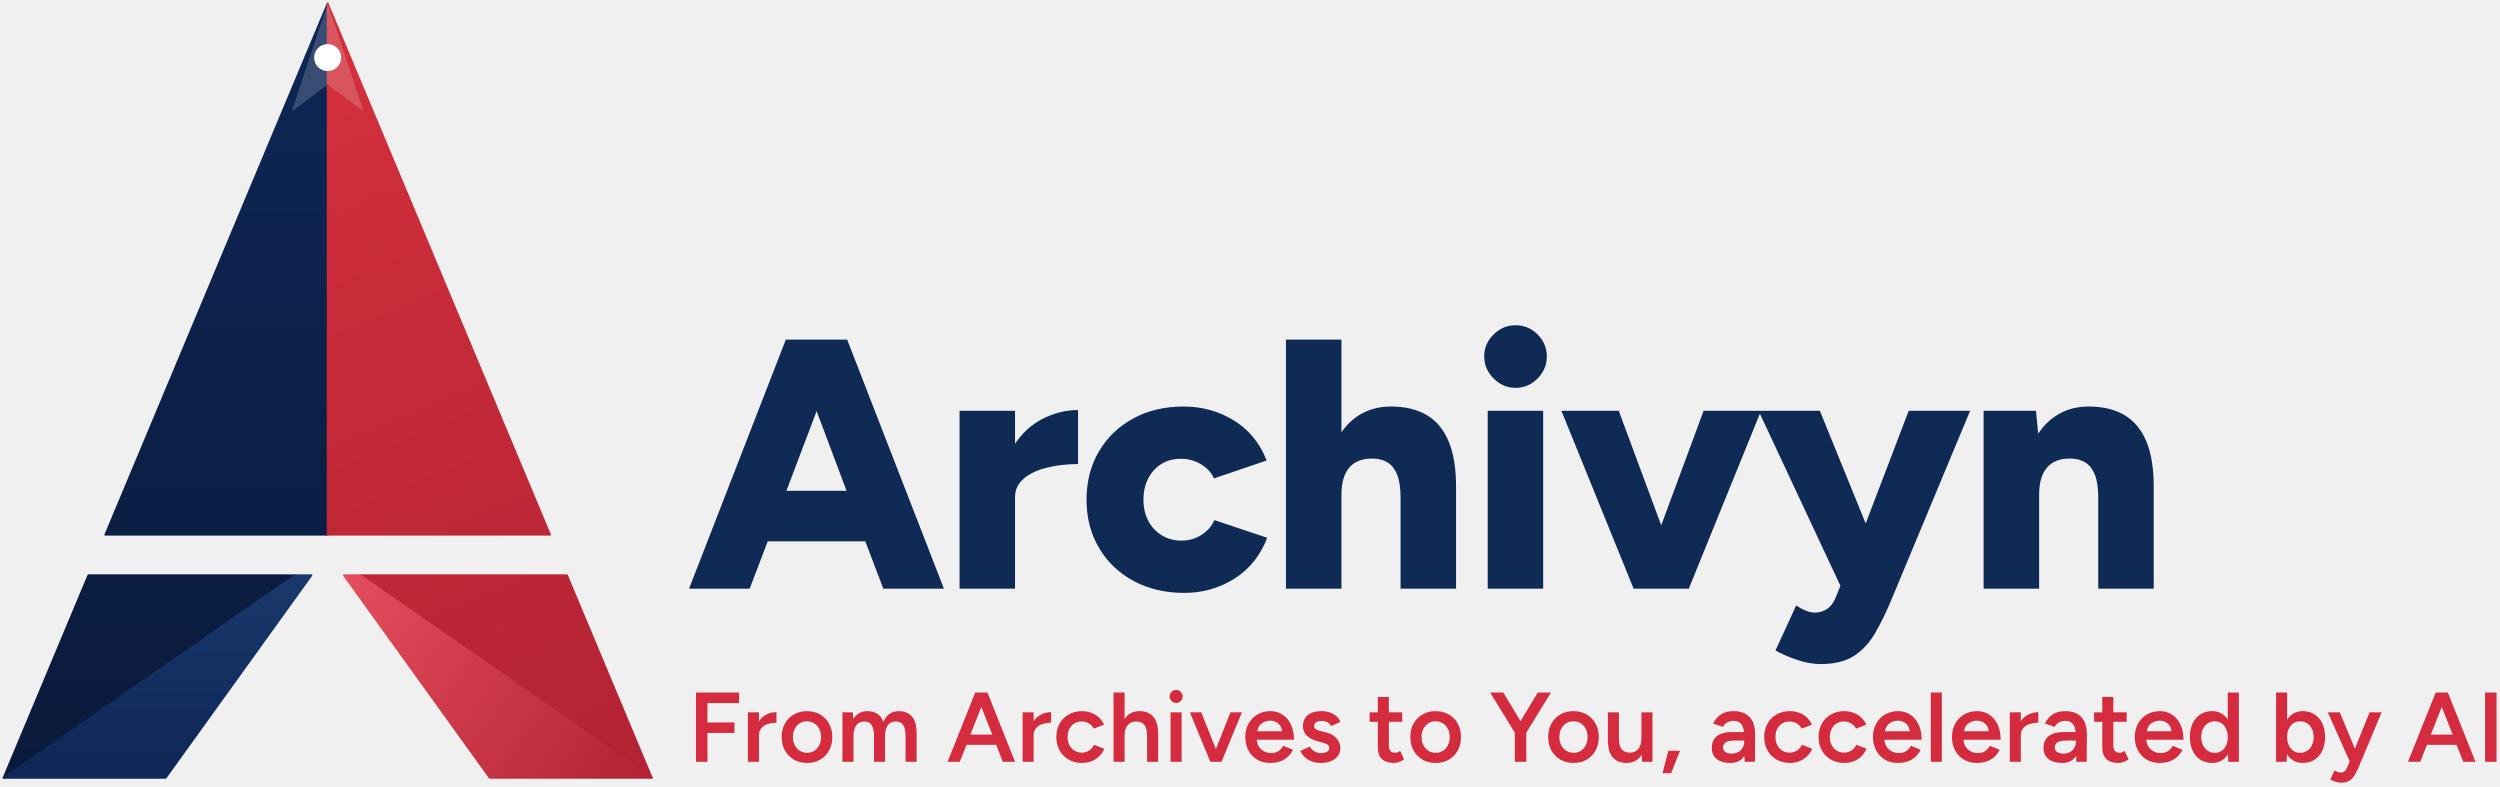
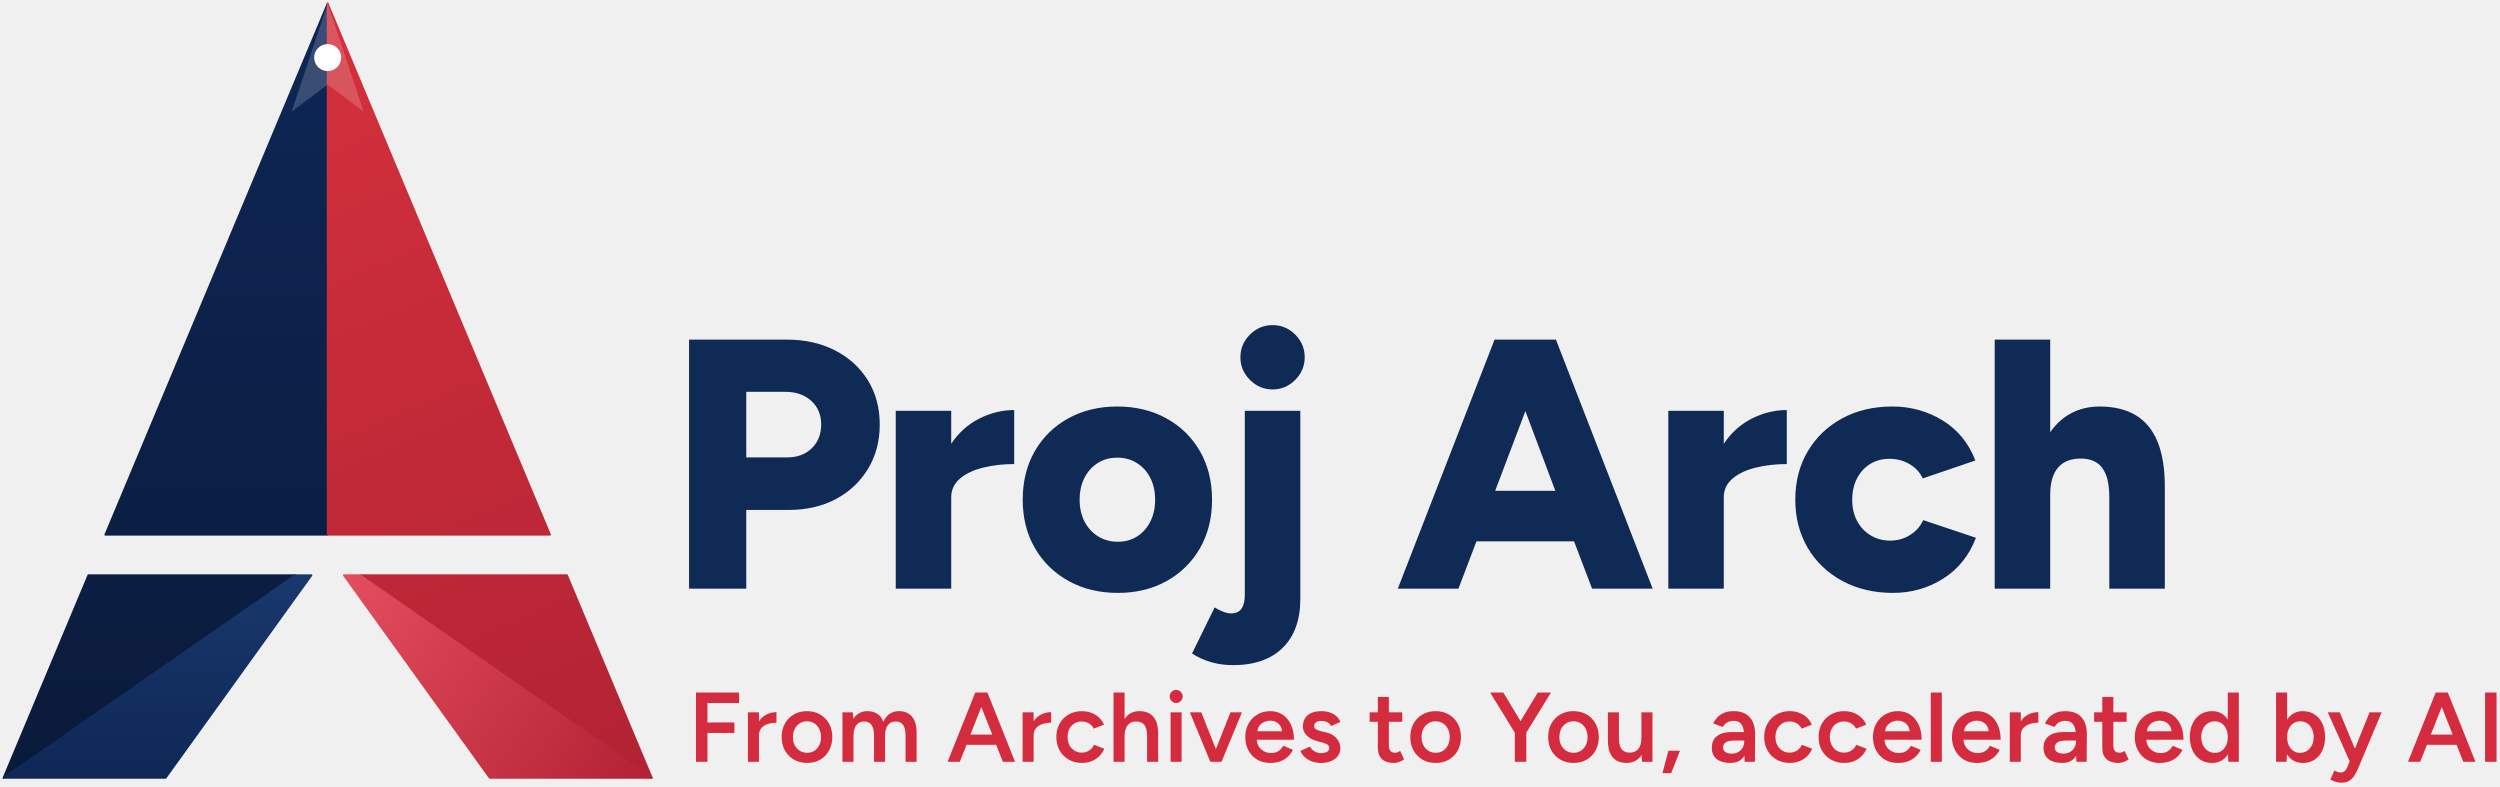
- <svg xmlns="http://www.w3.org/2000/svg" viewBox="-1 -1 722 227.05" width="722" height="227.05" role="img" aria-label="Archivyn: From Archives to You, accelerated by AI">
+ <svg xmlns="http://www.w3.org/2000/svg" viewBox="-1 -1 722 227.05" width="722" height="227.05" role="img" aria-label="Proj Arch: From Archives to You, accelerated by AI">
  <defs>
    <linearGradient id="arv-m-left" gradientUnits="userSpaceOnUse" x1="80" y1="8" x2="80" y2="180">
      <stop offset="0" stop-color="#0E2756" />
      <stop offset="1" stop-color="#0A1A3A" />
    </linearGradient>
    <linearGradient id="arv-m-right" gradientUnits="userSpaceOnUse" x1="80" y1="8" x2="152" y2="180">
      <stop offset="0" stop-color="#D4313C" />
      <stop offset="1" stop-color="#B22234" />
    </linearGradient>
    <linearGradient id="arv-m-foot-left" gradientUnits="userSpaceOnUse" x1="8" y1="130" x2="8" y2="180">
      <stop offset="0" stop-color="#1A3A6E" />
      <stop offset="1" stop-color="#0E2756" />
    </linearGradient>
    <linearGradient id="arv-m-foot-right" gradientUnits="userSpaceOnUse" x1="80" y1="130" x2="152" y2="180">
      <stop offset="0" stop-color="#E85060" />
      <stop offset="1" stop-color="#B22234" />
    </linearGradient>
  </defs>
  <g transform="translate(-10.37 -10.37) scale(1.3)">
    <path fill="url(#arv-m-left)" stroke="url(#arv-m-left)" stroke-width=".4" stroke-linejoin="round" d="M80 126 L80 8 L30.6 126 Z" />
    <path fill="url(#arv-m-left)" stroke="url(#arv-m-left)" stroke-width=".4" stroke-linejoin="round" d="M26.84 135 L8 180 L72.8 135 Z" />
    <path fill="url(#arv-m-right)" stroke="url(#arv-m-right)" stroke-width=".4" stroke-linejoin="round" d="M80 126 L80 8 L129.4 126 Z" />
    <path fill="url(#arv-m-right)" stroke="url(#arv-m-right)" stroke-width=".4" stroke-linejoin="round" d="M133.16 135 L152 180 L87.2 135 Z" />
    <path fill="url(#arv-m-foot-left)" stroke="url(#arv-m-foot-left)" stroke-width=".4" stroke-linejoin="round" d="M8 180 L72.8 135 L76.4 135 L44 180 Z" />
    <path fill="url(#arv-m-foot-right)" stroke="url(#arv-m-foot-right)" stroke-width=".4" stroke-linejoin="round" d="M152 180 L87.2 135 L83.6 135 L116 180 Z" />
    <path fill="#FFFFFF" fill-opacity=".18" d="M80 8 L88 32 L80 26 L72 32 Z" />
    <circle cx="80" cy="20" r="3" fill="#FFFFFF" />
  </g>
-   <path fill="#102A56" d="M198 169 225.95 97.08H243.66L271.6 169H254.1L248.9 155.34H220.71L215.51 169ZM226.11 140.75H243.49L234.84 117.73ZM276.12 169V117.63H292.14V127.16Q295.37 122.34 300.26 119.88Q305.15 117.42 310.33 117.42V133.02Q305.56 133.02 301.4 134.04Q297.24 135.05 294.69 137.2Q292.14 139.35 292.14 142.62V169ZM341.02 170.23Q332.8 170.23 326.4 166.79Q320 163.35 316.4 157.25Q312.79 151.14 312.79 143.32Q312.79 135.4 316.39 129.34Q319.98 123.28 326.3 119.84Q332.62 116.4 340.82 116.4Q348.77 116.4 355.32 120.41Q361.88 124.43 364.8 131.99L349.59 137.17Q348.46 134.64 345.84 133.07Q343.22 131.5 340 131.5Q336.83 131.5 334.42 132.99Q332 134.48 330.61 137.16Q329.23 139.84 329.23 143.32Q329.23 146.79 330.63 149.43Q332.02 152.07 334.53 153.6Q337.04 155.13 340.2 155.13Q343.36 155.13 345.95 153.5Q348.54 151.86 349.73 149.21L364.96 154.31Q362.04 161.97 355.52 166.1Q349 170.23 341.02 170.23ZM370.38 169V97.08H386.41V123.82Q388.98 120.14 392.61 118.27Q396.25 116.4 400.67 116.4Q406.87 116.4 411.07 118.89Q415.28 121.39 417.4 126.55Q419.53 131.71 419.51 139.76V169H403.48V142.7Q403.48 138.61 402.55 136.21Q401.61 133.8 399.9 132.66Q398.18 131.52 395.76 131.44Q391.17 131.27 388.79 133.91Q386.41 136.55 386.41 141.86V169ZM428.65 169V117.63H444.67V169ZM436.68 111.01Q433.07 111.01 430.35 108.3Q427.64 105.59 427.64 101.97Q427.64 98.25 430.35 95.59Q433.07 92.93 436.68 92.93Q440.4 92.93 443.06 95.59Q445.72 98.25 445.72 101.97Q445.72 105.59 443.06 108.3Q440.4 111.01 436.68 111.01ZM470.79 169 449.93 117.63H466.49L478.76 150.71L491 117.63H507.59L486.73 169ZM524.78 190.78Q521.57 190.78 517.92 189.55Q514.26 188.32 511.77 186.84L517.73 173.87Q519.17 174.82 520.57 175.37Q521.96 175.92 523.07 175.92Q524.99 175.92 526.56 174.94Q528.13 173.95 529.03 171.82L530.51 168.18L506.86 117.63H524.57L537.81 150.18L550.24 117.63H567.97L545.27 172.12Q543.01 177.59 540.55 181.81Q538.09 186.03 534.45 188.41Q530.8 190.78 524.78 190.78ZM571.87 169V117.63H586.99L587.63 124.25Q590.12 120.47 593.84 118.43Q597.55 116.4 602.16 116.4Q608.36 116.4 612.56 118.89Q616.77 121.39 618.89 126.55Q621.02 131.71 621 139.76V169H604.97V142.7Q604.97 138.61 604.04 136.21Q603.1 133.8 601.39 132.66Q599.67 131.52 597.25 131.44Q592.66 131.27 590.28 133.91Q587.9 136.55 587.9 141.86V169Z" />
+   <path fill="#102A56" d="M198 169V97.08H226.25Q234.1 97.08 240.16 100.2Q246.23 103.31 249.65 108.84Q253.07 114.37 253.07 121.6Q253.07 128.78 249.71 134.36Q246.35 139.95 240.43 143.11Q234.52 146.27 226.81 146.27H214.52V169ZM214.52 131.09H226.4Q230.73 131.09 233.45 128.45Q236.16 125.8 236.16 121.6Q236.16 117.38 233.29 114.77Q230.42 112.16 225.84 112.16H214.52ZM257.69 169V117.63H273.71V127.16Q276.94 122.34 281.83 119.88Q286.72 117.42 291.9 117.42V133.02Q287.13 133.02 282.97 134.04Q278.81 135.05 276.26 137.2Q273.71 139.35 273.71 142.62V169ZM321.86 170.23Q313.81 170.23 307.61 166.79Q301.4 163.35 297.88 157.29Q294.36 151.23 294.36 143.32Q294.36 135.4 297.82 129.34Q301.29 123.28 307.49 119.84Q313.7 116.4 321.63 116.4Q329.68 116.4 335.89 119.84Q342.09 123.28 345.56 129.34Q349.04 135.4 349.04 143.32Q349.04 151.23 345.57 157.29Q342.1 163.35 335.95 166.79Q329.8 170.23 321.86 170.23ZM321.85 155.46Q325.02 155.46 327.43 153.9Q329.84 152.35 331.22 149.62Q332.6 146.89 332.6 143.32Q332.6 139.74 331.21 137.01Q329.82 134.28 327.34 132.73Q324.86 131.17 321.67 131.17Q318.48 131.17 316.03 132.72Q313.57 134.28 312.19 137Q310.8 139.72 310.8 143.3Q310.8 146.87 312.19 149.59Q313.59 152.32 316.1 153.89Q318.62 155.46 321.85 155.46ZM366.52 111.47Q362.74 111.47 359.98 108.71Q357.23 105.96 357.23 102.18Q357.23 98.38 359.98 95.63Q362.74 92.89 366.52 92.89Q370.32 92.89 373.06 95.63Q375.8 98.38 375.8 102.18Q375.8 105.96 373.06 108.71Q370.32 111.47 366.52 111.47ZM355.11 191.09Q348.41 191.09 343.26 187.72L349.79 174.42Q351.06 175.21 352.3 175.68Q353.53 176.15 354.56 176.15Q358.5 176.15 358.5 170.87V117.63H374.53V172.02Q374.53 181.06 369.45 186.08Q364.38 191.09 355.11 191.09ZM402.69 169 430.63 97.08H448.35L476.29 169H458.79L453.59 155.34H425.4L420.2 169ZM430.8 140.75H448.18L439.53 117.73ZM480.81 169V117.63H496.83V127.16Q500.06 122.34 504.95 119.88Q509.84 117.42 515.02 117.42V133.02Q510.25 133.02 506.09 134.04Q501.93 135.05 499.38 137.2Q496.83 139.35 496.83 142.62V169ZM545.71 170.23Q537.49 170.23 531.09 166.79Q524.69 163.35 521.09 157.25Q517.48 151.14 517.48 143.32Q517.48 135.4 521.08 129.34Q524.67 123.28 530.99 119.84Q537.31 116.4 545.51 116.4Q553.46 116.4 560.01 120.41Q566.57 124.43 569.49 131.99L554.28 137.17Q553.15 134.64 550.53 133.07Q547.91 131.5 544.68 131.5Q541.52 131.5 539.11 132.99Q536.69 134.48 535.3 137.16Q533.92 139.84 533.92 143.32Q533.92 146.79 535.31 149.43Q536.71 152.07 539.22 153.6Q541.73 155.13 544.89 155.13Q548.05 155.13 550.64 153.5Q553.23 151.86 554.42 149.21L569.65 154.31Q566.73 161.97 560.21 166.1Q553.68 170.23 545.71 170.23ZM575.07 169V97.08H591.1V123.82Q593.67 120.14 597.3 118.27Q600.94 116.4 605.36 116.4Q611.56 116.4 615.76 118.89Q619.97 121.39 622.09 126.55Q624.22 131.71 624.2 139.76V169H608.17V142.7Q608.17 138.61 607.24 136.21Q606.3 133.8 604.59 132.66Q602.87 131.52 600.45 131.44Q595.86 131.27 593.48 133.91Q591.1 136.55 591.1 141.86V169Z" />
  <path fill="#D52B3F" d="M200 219V199.01H212.44V202.04H203.31V207.64H211.1V210.67H203.31V219ZM215 219V204.72H218.19V207.31Q219.05 205.97 220.42 205.32Q221.78 204.67 223.24 204.67V207.72Q221.95 207.72 220.79 208.08Q219.63 208.44 218.91 209.24Q218.19 210.04 218.19 211.36V219ZM232.1 219.34Q229.95 219.34 228.29 218.39Q226.63 217.43 225.68 215.74Q224.74 214.06 224.74 211.86Q224.74 209.66 225.67 207.98Q226.6 206.29 228.26 205.34Q229.92 204.38 232.04 204.38Q234.19 204.38 235.85 205.34Q237.51 206.29 238.44 207.98Q239.37 209.66 239.37 211.86Q239.37 214.06 238.44 215.74Q237.51 217.43 235.87 218.39Q234.22 219.34 232.1 219.34ZM232.1 216.41Q233.28 216.41 234.19 215.83Q235.09 215.24 235.6 214.22Q236.12 213.2 236.12 211.86Q236.12 210.52 235.6 209.5Q235.08 208.48 234.16 207.9Q233.23 207.31 232.04 207.31Q230.86 207.31 229.94 207.9Q229.03 208.48 228.51 209.5Q227.99 210.52 227.99 211.86Q227.99 213.2 228.52 214.22Q229.04 215.24 229.97 215.82Q230.9 216.41 232.1 216.41ZM242.3 219V204.72H245.3L245.43 206.64Q246.1 205.53 247.13 204.96Q248.15 204.38 249.46 204.38Q251.18 204.38 252.38 205.15Q253.57 205.91 254.11 207.5Q254.75 205.98 255.89 205.18Q257.03 204.38 258.58 204.38Q261.04 204.38 262.39 205.97Q263.74 207.55 263.72 210.83V219H260.53V211.69Q260.53 209.98 260.17 209.06Q259.8 208.13 259.18 207.75Q258.55 207.38 257.72 207.37Q256.22 207.34 255.41 208.43Q254.6 209.52 254.6 211.55V219H251.42V211.69Q251.42 209.98 251.05 209.06Q250.69 208.13 250.06 207.75Q249.44 207.38 248.6 207.37Q247.11 207.34 246.3 208.43Q245.49 209.52 245.49 211.55V219ZM272.67 219 280.65 199.01H284.17L292.14 219H288.63L286.68 214.09H278.14L276.18 219ZM279.25 211.15H285.57L282.41 203.17ZM294.33 219V204.72H297.51V207.31Q298.38 205.97 299.74 205.32Q301.11 204.67 302.57 204.67V207.72Q301.27 207.72 300.12 208.08Q298.96 208.44 298.24 209.24Q297.51 210.04 297.51 211.36V219ZM311.54 219.34Q309.36 219.34 307.67 218.39Q305.98 217.43 305.02 215.74Q304.07 214.05 304.07 211.86Q304.07 209.66 305.02 207.98Q305.96 206.29 307.64 205.34Q309.32 204.38 311.48 204.38Q313.6 204.38 315.31 205.4Q317.02 206.41 317.85 208.28L314.89 209.43Q314.42 208.48 313.48 207.92Q312.54 207.36 311.36 207.36Q310.17 207.36 309.26 207.94Q308.35 208.51 307.83 209.52Q307.32 210.54 307.32 211.86Q307.32 213.19 307.84 214.19Q308.37 215.2 309.3 215.78Q310.23 216.36 311.41 216.36Q312.6 216.36 313.54 215.75Q314.48 215.15 314.95 214.1L317.92 215.23Q317.09 217.18 315.38 218.26Q313.68 219.34 311.54 219.34ZM320.59 219V199.01H323.78V206.66Q324.49 205.55 325.58 204.96Q326.66 204.38 328.05 204.38Q329.74 204.38 330.96 205.06Q332.17 205.75 332.83 207.19Q333.48 208.63 333.47 210.95V219H330.28V211.69Q330.28 209.98 329.88 209.06Q329.49 208.13 328.79 207.75Q328.09 207.38 327.17 207.37Q325.55 207.34 324.67 208.43Q323.78 209.52 323.78 211.55V219ZM337.06 219V204.72H340.25V219ZM338.67 202.02Q337.92 202.02 337.36 201.45Q336.79 200.89 336.79 200.14Q336.79 199.36 337.36 198.81Q337.92 198.26 338.67 198.26Q339.45 198.26 340 198.81Q340.55 199.36 340.55 200.14Q340.55 200.89 340 201.45Q339.45 202.02 338.67 202.02ZM348.54 219 342.64 204.72H345.93L350.15 215.34L354.36 204.72H357.67L351.77 219ZM365.81 219.34Q363.71 219.34 362.09 218.39Q360.48 217.43 359.56 215.74Q358.64 214.06 358.64 211.86Q358.64 209.66 359.58 207.98Q360.51 206.29 362.15 205.34Q363.79 204.38 365.91 204.38Q367.83 204.38 369.37 205.37Q370.91 206.35 371.8 208.2Q372.7 210.05 372.7 212.63H361.94Q362.08 214.43 363.27 215.45Q364.46 216.48 366.09 216.48Q367.4 216.48 368.26 215.89Q369.12 215.31 369.59 214.37L372.41 215.56Q371.83 216.72 370.9 217.57Q369.96 218.43 368.69 218.89Q367.42 219.34 365.81 219.34ZM362.13 210.18H369.25Q369.16 209.16 368.65 208.49Q368.14 207.81 367.4 207.46Q366.65 207.12 365.83 207.12Q365.03 207.12 364.22 207.45Q363.4 207.79 362.82 208.47Q362.25 209.15 362.13 210.18ZM380.54 219.34Q379.1 219.34 377.91 218.91Q376.72 218.47 375.85 217.69Q374.99 216.91 374.54 215.86L377.29 214.63Q377.74 215.42 378.57 215.96Q379.41 216.5 380.45 216.5Q381.56 216.5 382.22 216.13Q382.89 215.76 382.89 215.07Q382.89 214.41 382.38 214.05Q381.86 213.69 380.92 213.45L379.58 213.1Q377.57 212.57 376.42 211.44Q375.28 210.31 375.28 208.86Q375.28 206.72 376.66 205.55Q378.04 204.38 380.65 204.38Q381.96 204.38 383.07 204.77Q384.17 205.16 384.97 205.85Q385.76 206.55 386.08 207.49L383.41 208.69Q383.14 207.97 382.34 207.58Q381.53 207.2 380.58 207.2Q379.59 207.2 379.05 207.62Q378.51 208.03 378.51 208.77Q378.51 209.22 378.99 209.57Q379.48 209.91 380.4 210.14L382.08 210.56Q383.48 210.9 384.36 211.63Q385.25 212.35 385.67 213.25Q386.1 214.15 386.1 215.07Q386.1 216.35 385.37 217.32Q384.64 218.29 383.39 218.82Q382.14 219.34 380.54 219.34ZM401.56 219.34Q399.29 219.34 398.1 218.21Q396.92 217.07 396.92 214.98V207.46H394.55V204.72H396.92V200.27H400.1V204.72H403.96V207.46H400.1V214.38Q400.1 215.37 400.58 215.88Q401.05 216.4 401.95 216.4Q402.24 216.4 402.58 216.28Q402.91 216.16 403.36 215.85L404.51 218.3Q403.79 218.8 403.04 219.07Q402.29 219.34 401.56 219.34ZM413.66 219.34Q411.5 219.34 409.84 218.39Q408.18 217.43 407.24 215.74Q406.3 214.06 406.3 211.86Q406.3 209.66 407.23 207.98Q408.15 206.29 409.81 205.34Q411.47 204.38 413.6 204.38Q415.75 204.38 417.41 205.34Q419.07 206.29 420 207.98Q420.92 209.66 420.92 211.86Q420.92 214.06 420 215.74Q419.07 217.43 417.43 218.39Q415.78 219.34 413.66 219.34ZM413.65 216.41Q414.84 216.41 415.74 215.83Q416.64 215.24 417.16 214.22Q417.68 213.2 417.68 211.86Q417.68 210.52 417.16 209.5Q416.64 208.48 415.72 207.9Q414.79 207.31 413.6 207.31Q412.41 207.31 411.5 207.9Q410.58 208.48 410.06 209.5Q409.55 210.52 409.55 211.86Q409.55 213.2 410.07 214.22Q410.6 215.24 411.53 215.82Q412.46 216.41 413.65 216.41ZM436.48 219V210.6L429.36 199.01H433.16L438.13 207.25L443.11 199.01H446.91L439.8 210.59V219ZM453.46 219.34Q451.31 219.34 449.65 218.39Q447.99 217.43 447.05 215.74Q446.11 214.06 446.11 211.86Q446.11 209.66 447.03 207.98Q447.96 206.29 449.62 205.34Q451.28 204.38 453.4 204.38Q455.56 204.38 457.22 205.34Q458.88 206.29 459.8 207.98Q460.73 209.66 460.73 211.86Q460.73 214.06 459.8 215.74Q458.88 217.43 457.23 218.39Q455.59 219.34 453.46 219.34ZM453.46 216.41Q454.65 216.41 455.55 215.83Q456.45 215.24 456.97 214.22Q457.48 213.2 457.48 211.86Q457.48 210.52 456.97 209.5Q456.45 208.48 455.52 207.9Q454.6 207.31 453.41 207.31Q452.22 207.31 451.3 207.9Q450.39 208.48 449.87 209.5Q449.35 210.52 449.35 211.86Q449.35 213.2 449.88 214.22Q450.41 215.24 451.34 215.82Q452.27 216.41 453.46 216.41ZM468.77 219.34Q467.1 219.34 465.88 218.66Q464.67 217.98 464.01 216.52Q463.36 215.07 463.36 212.78V204.72H466.54V212.03Q466.54 213.73 466.94 214.66Q467.34 215.59 468.05 215.97Q468.75 216.34 469.65 216.36Q471.27 216.37 472.16 215.28Q473.04 214.19 473.04 212.17V204.72H476.23V219H473.23L473.1 216.98Q472.4 218.11 471.3 218.73Q470.2 219.34 468.77 219.34ZM479.12 222.28 480.83 215.81H484.19L481.63 222.28ZM498.75 219.34Q496.19 219.34 494.78 218.2Q493.37 217.05 493.37 214.97Q493.37 212.74 494.86 211.58Q496.36 210.42 499.05 210.42H502.67Q502.49 208.83 501.77 208Q501.06 207.18 499.67 207.18Q498.65 207.18 497.87 207.61Q497.09 208.04 496.56 208.94L493.75 207.93Q494.21 206.99 494.97 206.17Q495.74 205.36 496.9 204.87Q498.05 204.38 499.67 204.38Q501.76 204.38 503.15 205.19Q504.54 206 505.22 207.52Q505.9 209.03 505.88 211.16L505.82 219H502.86L502.78 217.25Q502.2 218.26 501.19 218.8Q500.17 219.34 498.75 219.34ZM499.16 216.65Q500.21 216.65 501.02 216.18Q501.83 215.72 502.28 214.92Q502.73 214.12 502.73 213.14V212.87H500.06Q498.15 212.87 497.38 213.4Q496.61 213.93 496.61 214.89Q496.61 215.71 497.29 216.18Q497.96 216.65 499.16 216.65ZM515.97 219.34Q513.79 219.34 512.1 218.39Q510.41 217.43 509.46 215.74Q508.5 214.05 508.5 211.86Q508.5 209.66 509.45 207.98Q510.39 206.29 512.07 205.34Q513.75 204.38 515.91 204.38Q518.04 204.38 519.74 205.4Q521.45 206.41 522.28 208.28L519.32 209.43Q518.85 208.48 517.91 207.92Q516.97 207.36 515.79 207.36Q514.6 207.36 513.69 207.94Q512.78 208.51 512.27 209.52Q511.75 210.54 511.75 211.86Q511.75 213.19 512.27 214.19Q512.8 215.2 513.73 215.78Q514.66 216.36 515.84 216.36Q517.03 216.36 517.97 215.75Q518.91 215.15 519.38 214.1L522.36 215.23Q521.52 217.18 519.82 218.26Q518.11 219.34 515.97 219.34ZM531.67 219.34Q529.49 219.34 527.8 218.39Q526.12 217.43 525.16 215.74Q524.21 214.05 524.21 211.86Q524.21 209.66 525.15 207.98Q526.1 206.29 527.78 205.34Q529.45 204.38 531.62 204.38Q533.74 204.38 535.45 205.4Q537.15 206.41 537.98 208.28L535.03 209.43Q534.55 208.48 533.61 207.92Q532.67 207.36 531.49 207.36Q530.31 207.36 529.4 207.94Q528.49 208.51 527.97 209.52Q527.45 210.54 527.45 211.86Q527.45 213.19 527.98 214.19Q528.51 215.2 529.43 215.78Q530.36 216.36 531.55 216.36Q532.74 216.36 533.68 215.75Q534.62 215.15 535.09 214.1L538.06 215.23Q537.23 217.18 535.52 218.26Q533.81 219.34 531.67 219.34ZM547.08 219.34Q544.98 219.34 543.37 218.39Q541.75 217.43 540.83 215.74Q539.91 214.06 539.91 211.86Q539.91 209.66 540.85 207.98Q541.78 206.29 543.42 205.34Q545.06 204.38 547.18 204.38Q549.11 204.38 550.64 205.37Q552.18 206.35 553.07 208.2Q553.97 210.05 553.97 212.63H543.21Q543.36 214.43 544.54 215.45Q545.73 216.48 547.37 216.48Q548.67 216.48 549.53 215.89Q550.39 215.31 550.87 214.37L553.68 215.56Q553.1 216.72 552.17 217.57Q551.24 218.43 549.96 218.89Q548.69 219.34 547.08 219.34ZM543.4 210.18H550.52Q550.43 209.16 549.92 208.49Q549.41 207.81 548.67 207.46Q547.92 207.12 547.1 207.12Q546.31 207.12 545.49 207.45Q544.67 207.79 544.1 208.47Q543.52 209.15 543.4 210.18ZM556.61 219V199.01H559.8V219ZM569.9 219.34Q567.8 219.34 566.18 218.39Q564.57 217.43 563.65 215.74Q562.73 214.06 562.73 211.86Q562.73 209.66 563.66 207.98Q564.6 206.29 566.24 205.34Q567.88 204.38 570 204.38Q571.92 204.38 573.46 205.37Q575 206.35 575.89 208.2Q576.79 210.05 576.79 212.63H566.03Q566.17 214.43 567.36 215.45Q568.54 216.48 570.18 216.48Q571.49 216.48 572.35 215.89Q573.21 215.31 573.68 214.37L576.5 215.56Q575.92 216.72 574.99 217.57Q574.05 218.43 572.78 218.89Q571.51 219.34 569.9 219.34ZM566.22 210.18H573.33Q573.25 209.16 572.74 208.49Q572.23 207.81 571.48 207.46Q570.74 207.12 569.92 207.12Q569.12 207.12 568.31 207.45Q567.49 207.79 566.91 208.47Q566.34 209.15 566.22 210.18ZM579.43 219V204.72H582.61V207.31Q583.48 205.97 584.84 205.32Q586.21 204.67 587.67 204.67V207.72Q586.38 207.72 585.22 208.08Q584.06 208.44 583.34 209.24Q582.61 210.04 582.61 211.36V219ZM594.55 219.34Q592 219.34 590.58 218.2Q589.17 217.05 589.17 214.97Q589.17 212.74 590.67 211.58Q592.16 210.42 594.86 210.42H598.47Q598.29 208.83 597.58 208Q596.86 207.18 595.47 207.18Q594.45 207.18 593.67 207.61Q592.89 208.04 592.36 208.94L589.55 207.93Q590.01 206.99 590.78 206.17Q591.54 205.36 592.7 204.87Q593.86 204.38 595.47 204.38Q597.57 204.38 598.96 205.19Q600.35 206 601.03 207.52Q601.71 209.03 601.69 211.16L601.62 219H598.66L598.58 217.25Q598.01 218.26 596.99 218.8Q595.98 219.34 594.55 219.34ZM594.97 216.65Q596.01 216.65 596.82 216.18Q597.63 215.72 598.09 214.92Q598.54 214.12 598.54 213.14V212.87H595.86Q593.95 212.87 593.18 213.4Q592.42 213.93 592.42 214.89Q592.42 215.71 593.09 216.18Q593.76 216.65 594.97 216.65ZM610.78 219.34Q608.52 219.34 607.33 218.21Q606.14 217.07 606.14 214.98V207.46H603.78V204.72H606.14V200.27H609.33V204.72H613.18V207.46H609.33V214.38Q609.33 215.37 609.8 215.88Q610.28 216.4 611.18 216.4Q611.47 216.4 611.8 216.28Q612.14 216.16 612.58 215.85L613.74 218.3Q613.02 218.8 612.27 219.07Q611.52 219.34 610.78 219.34ZM622.69 219.34Q620.6 219.34 618.98 218.39Q617.37 217.43 616.45 215.74Q615.53 214.06 615.53 211.86Q615.53 209.66 616.46 207.98Q617.4 206.29 619.04 205.34Q620.68 204.38 622.8 204.38Q624.72 204.38 626.26 205.37Q627.79 206.35 628.69 208.2Q629.59 210.05 629.59 212.63H618.83Q618.97 214.43 620.16 215.45Q621.34 216.48 622.98 216.48Q624.29 216.48 625.15 215.89Q626.01 215.31 626.48 214.37L629.3 215.56Q628.72 216.72 627.78 217.57Q626.85 218.43 625.58 218.89Q624.31 219.34 622.69 219.34ZM619.02 210.18H626.13Q626.05 209.16 625.54 208.49Q625.03 207.81 624.28 207.46Q623.54 207.12 622.72 207.12Q621.92 207.12 621.11 207.45Q620.29 207.79 619.71 208.47Q619.13 209.15 619.02 210.18ZM637.89 219.34Q635.94 219.34 634.49 218.42Q633.04 217.49 632.24 215.8Q631.43 214.11 631.43 211.86Q631.43 209.59 632.24 207.91Q633.04 206.23 634.49 205.31Q635.94 204.38 637.89 204.38Q639.35 204.38 640.51 205.02Q641.66 205.67 642.38 206.83V199.01H645.57V219H642.54L642.43 216.83Q641.71 218.02 640.54 218.68Q639.38 219.34 637.89 219.34ZM638.67 216.43Q639.73 216.43 640.56 215.87Q641.38 215.32 641.86 214.33Q642.35 213.33 642.38 212.07V211.67Q642.35 210.39 641.86 209.4Q641.38 208.42 640.55 207.86Q639.72 207.31 638.64 207.31Q637.5 207.31 636.61 207.89Q635.72 208.47 635.22 209.5Q634.72 210.52 634.72 211.86Q634.72 213.2 635.23 214.23Q635.75 215.26 636.64 215.84Q637.53 216.43 638.67 216.43ZM664.03 219.34Q662.53 219.34 661.38 218.68Q660.23 218.02 659.48 216.82L659.36 219H656.33V199.01H659.52V206.84Q660.27 205.67 661.41 205.02Q662.55 204.38 664.03 204.38Q665.97 204.38 667.42 205.31Q668.87 206.23 669.68 207.91Q670.48 209.59 670.48 211.86Q670.48 214.11 669.68 215.8Q668.87 217.49 667.42 218.42Q665.97 219.34 664.03 219.34ZM663.24 216.43Q664.39 216.43 665.28 215.84Q666.16 215.26 666.68 214.23Q667.19 213.2 667.19 211.86Q667.19 210.52 666.69 209.5Q666.2 208.47 665.31 207.89Q664.42 207.31 663.27 207.31Q662.18 207.31 661.32 207.89Q660.47 208.47 659.99 209.5Q659.52 210.53 659.52 211.86Q659.52 213.2 659.99 214.23Q660.47 215.26 661.31 215.84Q662.15 216.43 663.24 216.43ZM675.11 225.05Q674.42 225.05 673.58 224.79Q672.74 224.53 671.99 224.15L673.17 221.54Q673.73 221.81 674.17 221.96Q674.62 222.11 674.92 222.11Q675.59 222.11 676.07 221.75Q676.55 221.39 676.84 220.7L677.59 218.88L671.27 204.72H674.73L679.09 215.24L683.33 204.72H686.82L680.19 220.52Q679.61 221.89 678.99 222.91Q678.36 223.93 677.46 224.49Q676.55 225.05 675.11 225.05ZM694.44 219 702.42 199.01H705.94L713.91 219H710.4L708.45 214.09H699.91L697.95 219ZM701.02 211.15H707.34L704.18 203.17ZM716.69 219V199.01H720V219Z" />
</svg>
